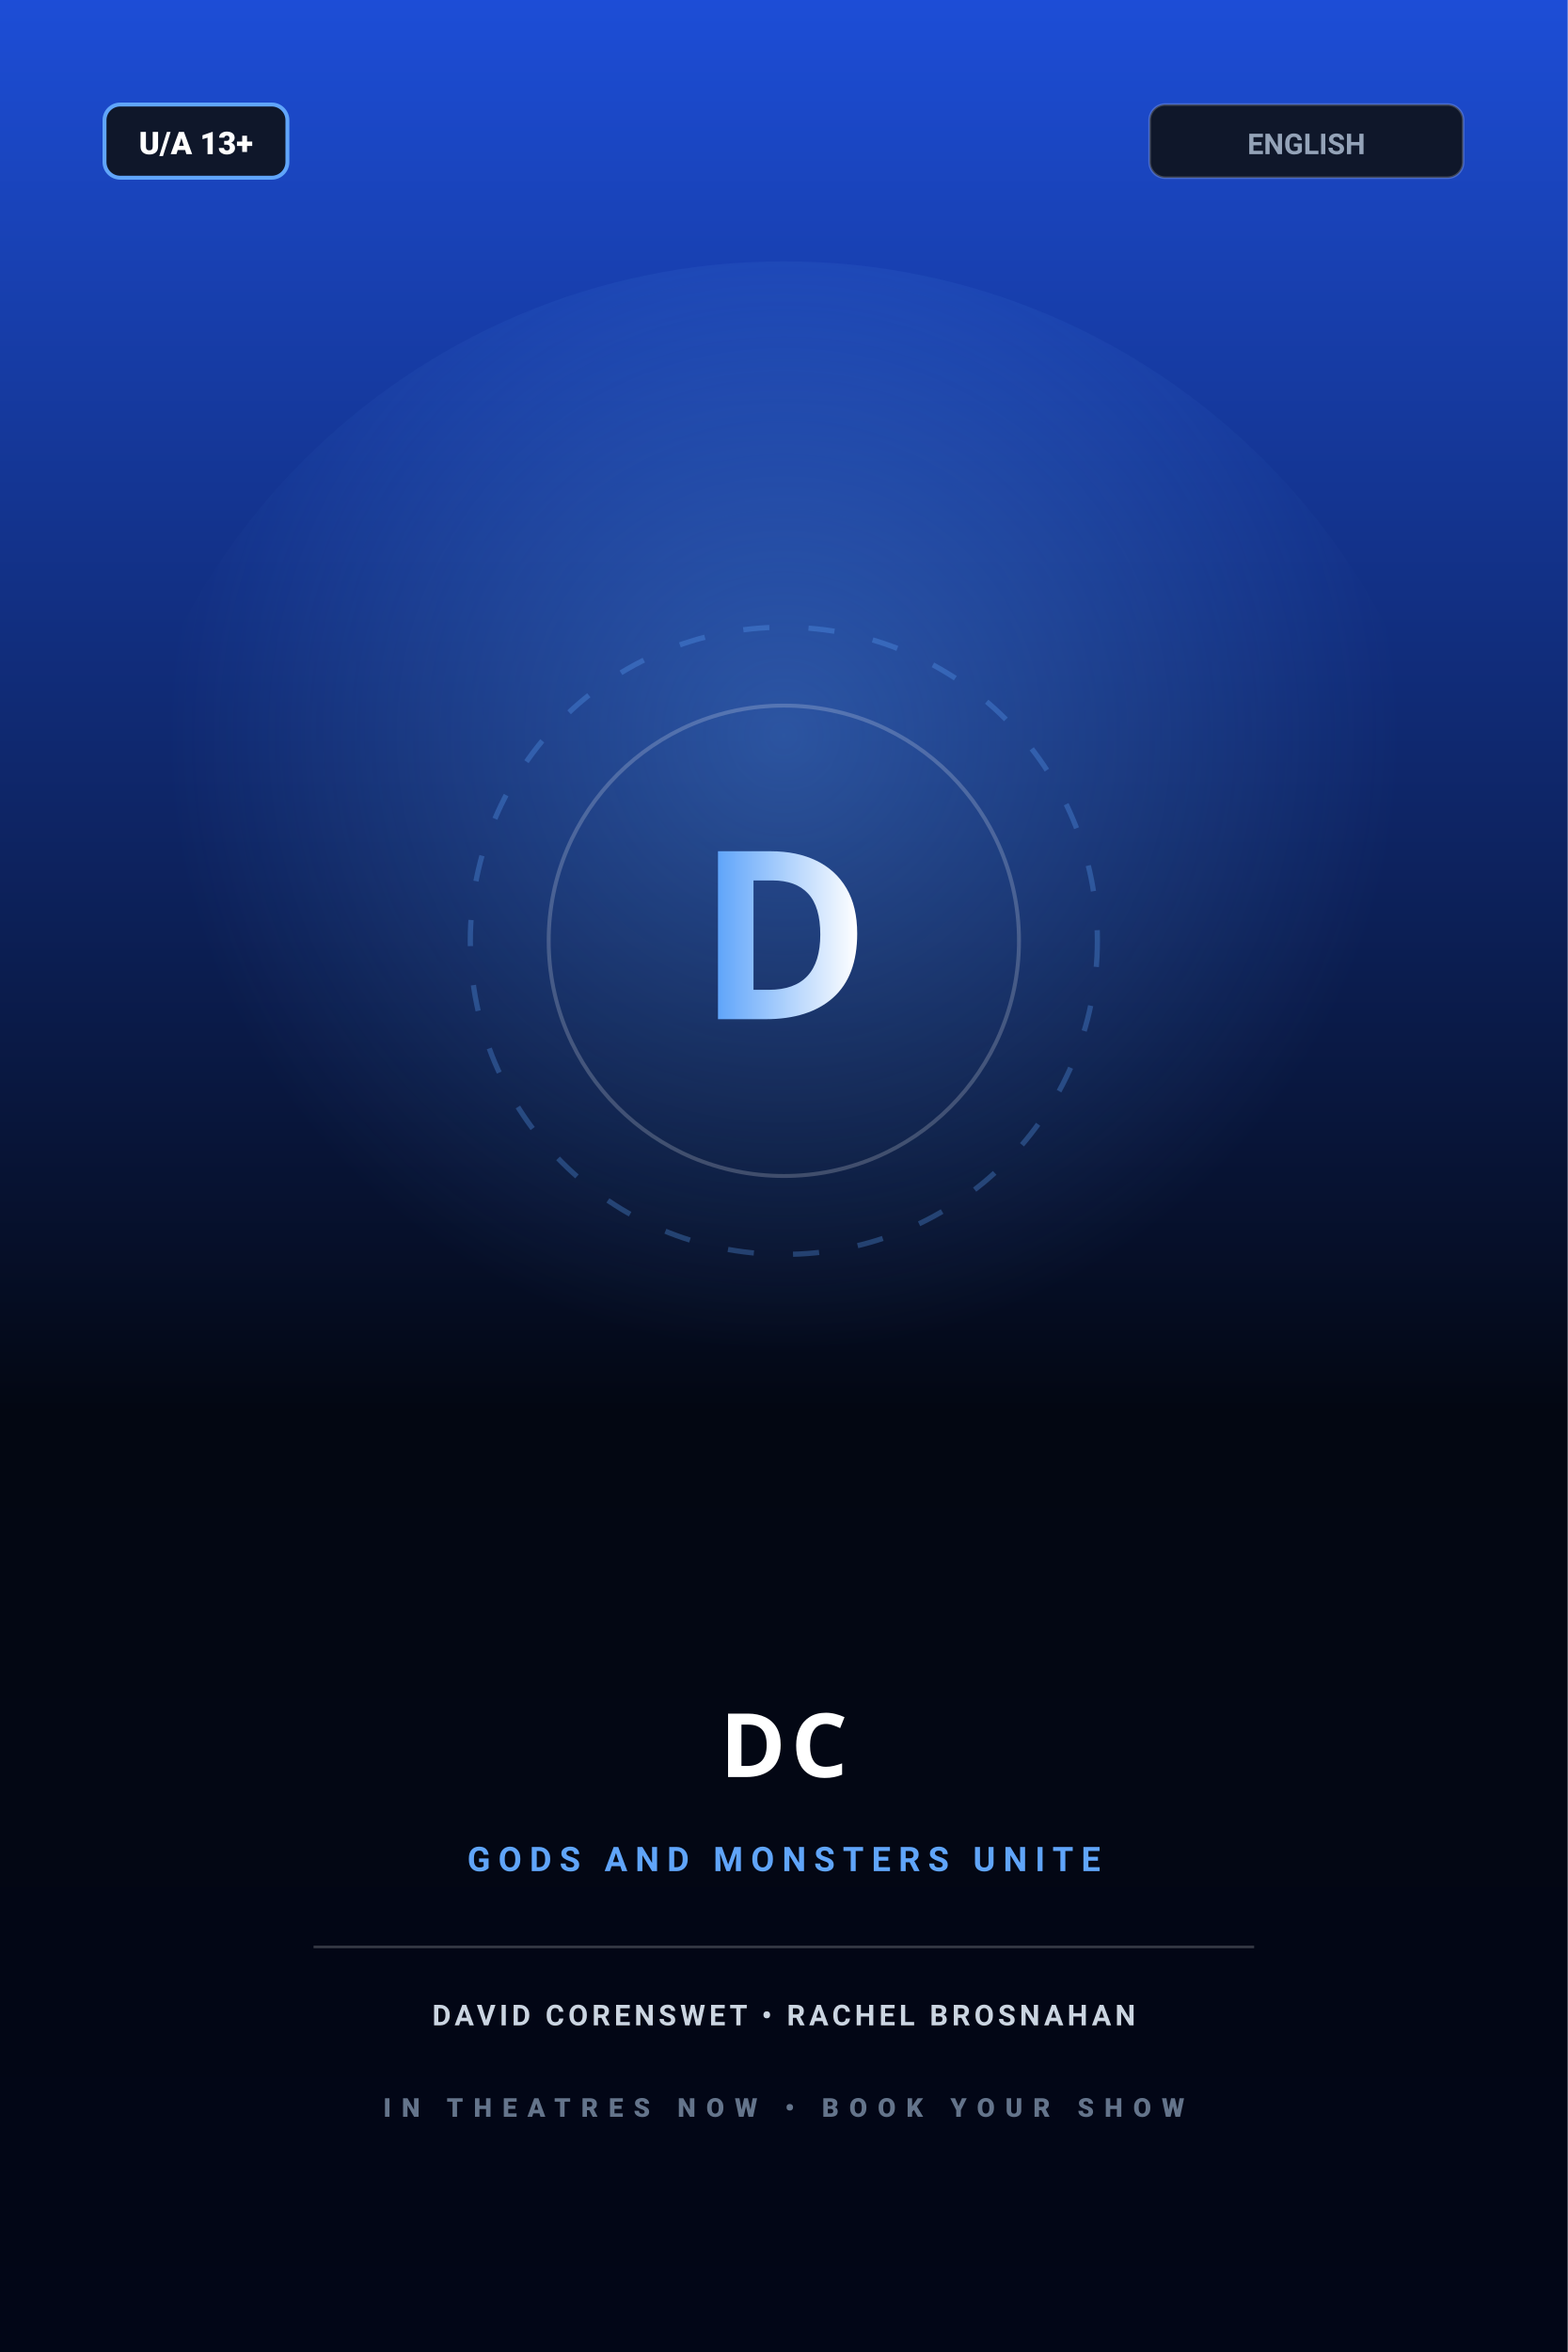
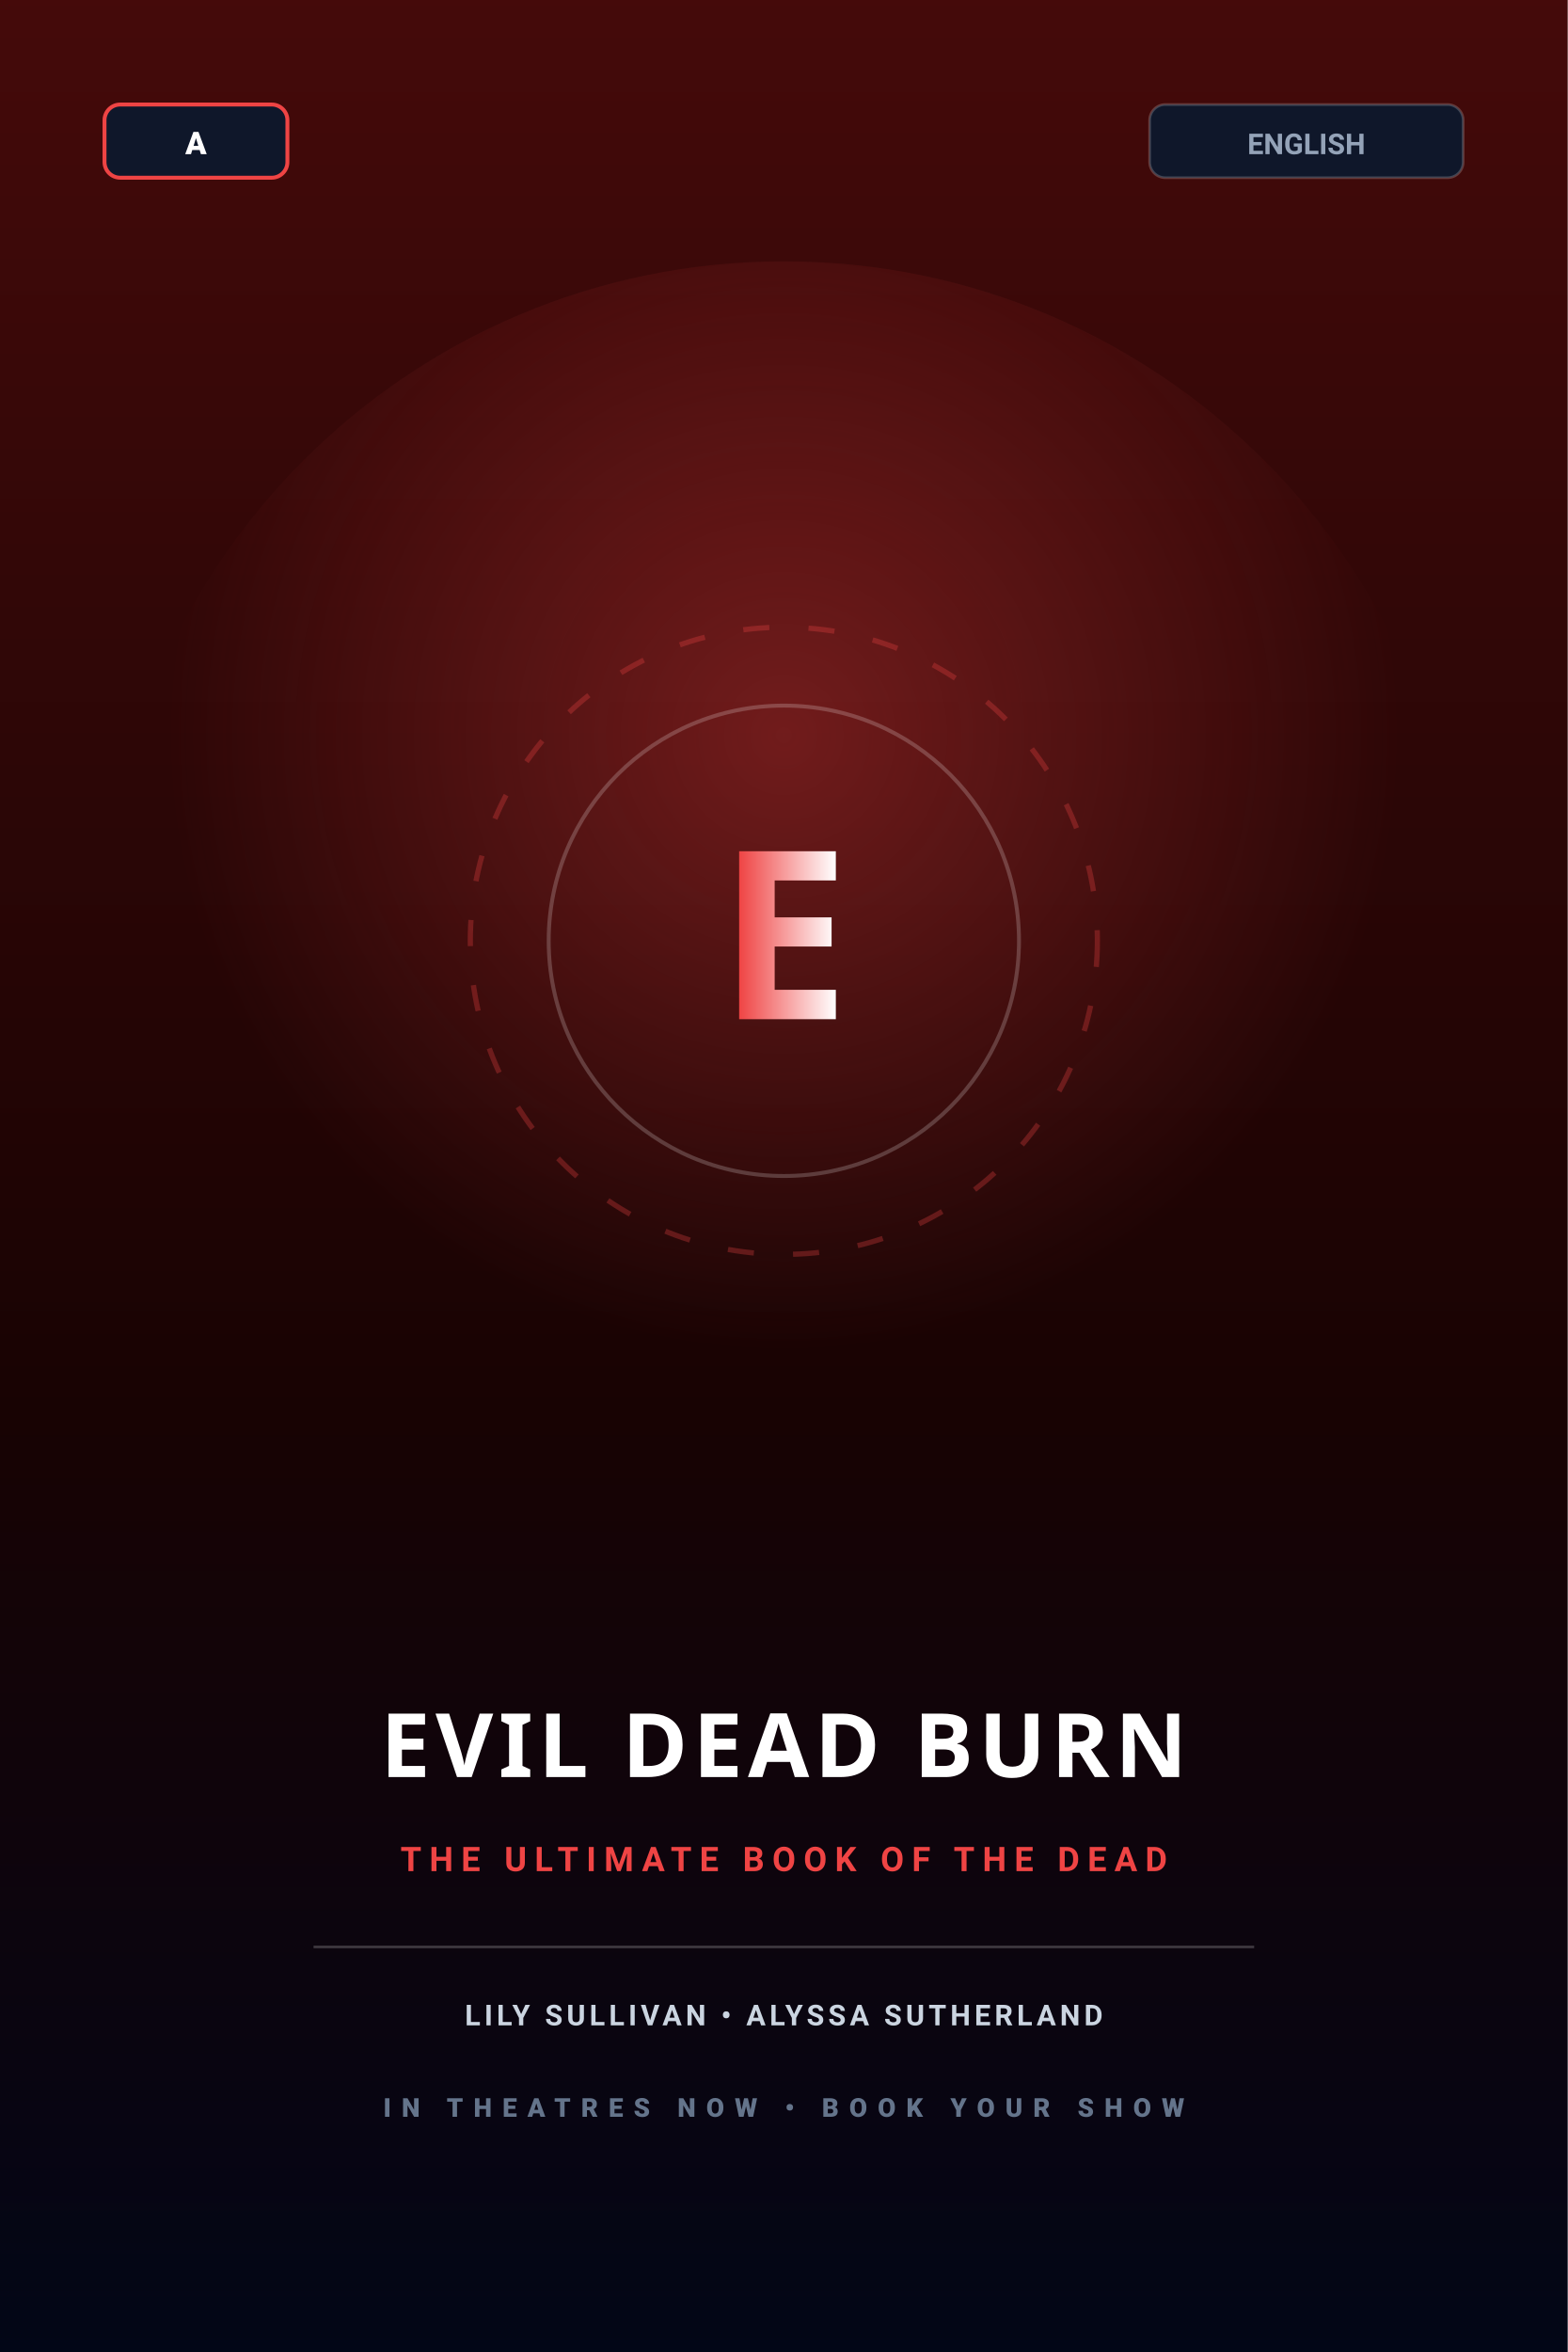
<svg xmlns="http://www.w3.org/2000/svg" viewBox="0 0 600 900" width="600" height="900">
  <defs>
    <linearGradient id="bg" x1="0%" y1="0%" x2="0%" y2="100%">
-       <stop offset="0%" stop-color="#1d4ed8" />
-       <stop offset="60%" stop-color="#030712" />
+       <stop offset="0%" stop-color="#450a0a" />
+       <stop offset="60%" stop-color="#180303" />
      <stop offset="100%" stop-color="#020617" />
    </linearGradient>
    <linearGradient id="accentG" x1="0%" y1="0%" x2="100%" y2="0%">
-       <stop offset="0%" stop-color="#60a5fa" />
+       <stop offset="0%" stop-color="#ef4444" />
      <stop offset="100%" stop-color="#ffffff" />
    </linearGradient>
    <radialGradient id="glow" cx="50%" cy="35%" r="45%">
-       <stop offset="0%" stop-color="#60a5fa" stop-opacity="0.35" />
-       <stop offset="100%" stop-color="#60a5fa" stop-opacity="0" />
+       <stop offset="0%" stop-color="#ef4444" stop-opacity="0.35" />
+       <stop offset="100%" stop-color="#ef4444" stop-opacity="0" />
    </radialGradient>
  </defs>
  <rect width="600" height="900" fill="url(#bg)" />
  <circle cx="300" cy="360" r="260" fill="url(#glow)" />
-   <rect x="40" y="40" width="70" height="28" rx="6" fill="#0f172a" stroke="#60a5fa" stroke-width="1.5" />
-   <text x="75" y="59" font-family="'Segoe UI', Roboto, sans-serif" font-size="12" font-weight="800" fill="#ffffff" text-anchor="middle">U/A 13+</text>
+   <rect x="40" y="40" width="70" height="28" rx="6" fill="#0f172a" stroke="#ef4444" stroke-width="1.5" />
+   <text x="75" y="59" font-family="'Segoe UI', Roboto, sans-serif" font-size="12" font-weight="800" fill="#ffffff" text-anchor="middle">A</text>
  <rect x="440" y="40" width="120" height="28" rx="6" fill="#0f172a" stroke="rgba(255,255,255,0.2)" stroke-width="1" />
  <text x="500" y="59" font-family="'Segoe UI', Roboto, sans-serif" font-size="11" font-weight="700" fill="#94a3b8" text-anchor="middle">ENGLISH</text>
  <g transform="translate(300, 360)">
-     <circle r="120" fill="none" stroke="#60a5fa" stroke-width="2" stroke-opacity="0.3" stroke-dasharray="10 15" />
+     <circle r="120" fill="none" stroke="#ef4444" stroke-width="2" stroke-opacity="0.3" stroke-dasharray="10 15" />
    <circle r="90" fill="none" stroke="#ffffff" stroke-width="1.5" stroke-opacity="0.2" />
-     <text y="30" font-family="'Impact', 'Segoe UI', sans-serif" font-size="90" font-weight="900" fill="url(#accentG)" text-anchor="middle" letter-spacing="4">D</text>
+     <text y="30" font-family="'Impact', 'Segoe UI', sans-serif" font-size="90" font-weight="900" fill="url(#accentG)" text-anchor="middle" letter-spacing="4">E</text>
  </g>
  <g transform="translate(300, 680)">
-     <text y="0" font-family="'Impact', 'Arial Black', sans-serif" font-size="34" font-weight="900" fill="#ffffff" text-anchor="middle" letter-spacing="2">DC</text>
-     <text y="36" font-family="'Segoe UI', Roboto, sans-serif" font-size="13" font-weight="700" fill="#60a5fa" text-anchor="middle" letter-spacing="3">GODS AND MONSTERS UNITE</text>
+     <text y="0" font-family="'Impact', 'Arial Black', sans-serif" font-size="34" font-weight="900" fill="#ffffff" text-anchor="middle" letter-spacing="2">EVIL DEAD BURN</text>
+     <text y="36" font-family="'Segoe UI', Roboto, sans-serif" font-size="13" font-weight="700" fill="#ef4444" text-anchor="middle" letter-spacing="3">THE ULTIMATE BOOK OF THE DEAD</text>
    <line x1="-180" y1="65" x2="180" y2="65" stroke="rgba(255,255,255,0.2)" stroke-width="1" />
-     <text y="95" font-family="'Segoe UI', Roboto, sans-serif" font-size="11" font-weight="600" fill="#cbd5e1" text-anchor="middle" letter-spacing="1.5">DAVID CORENSWET • RACHEL BROSNAHAN</text>
+     <text y="95" font-family="'Segoe UI', Roboto, sans-serif" font-size="11" font-weight="600" fill="#cbd5e1" text-anchor="middle" letter-spacing="1.5">LILY SULLIVAN • ALYSSA SUTHERLAND</text>
    <text y="130" font-family="'Segoe UI', Roboto, sans-serif" font-size="10" font-weight="800" fill="#64748b" text-anchor="middle" letter-spacing="4">IN THEATRES NOW • BOOK YOUR SHOW</text>
  </g>
</svg>
